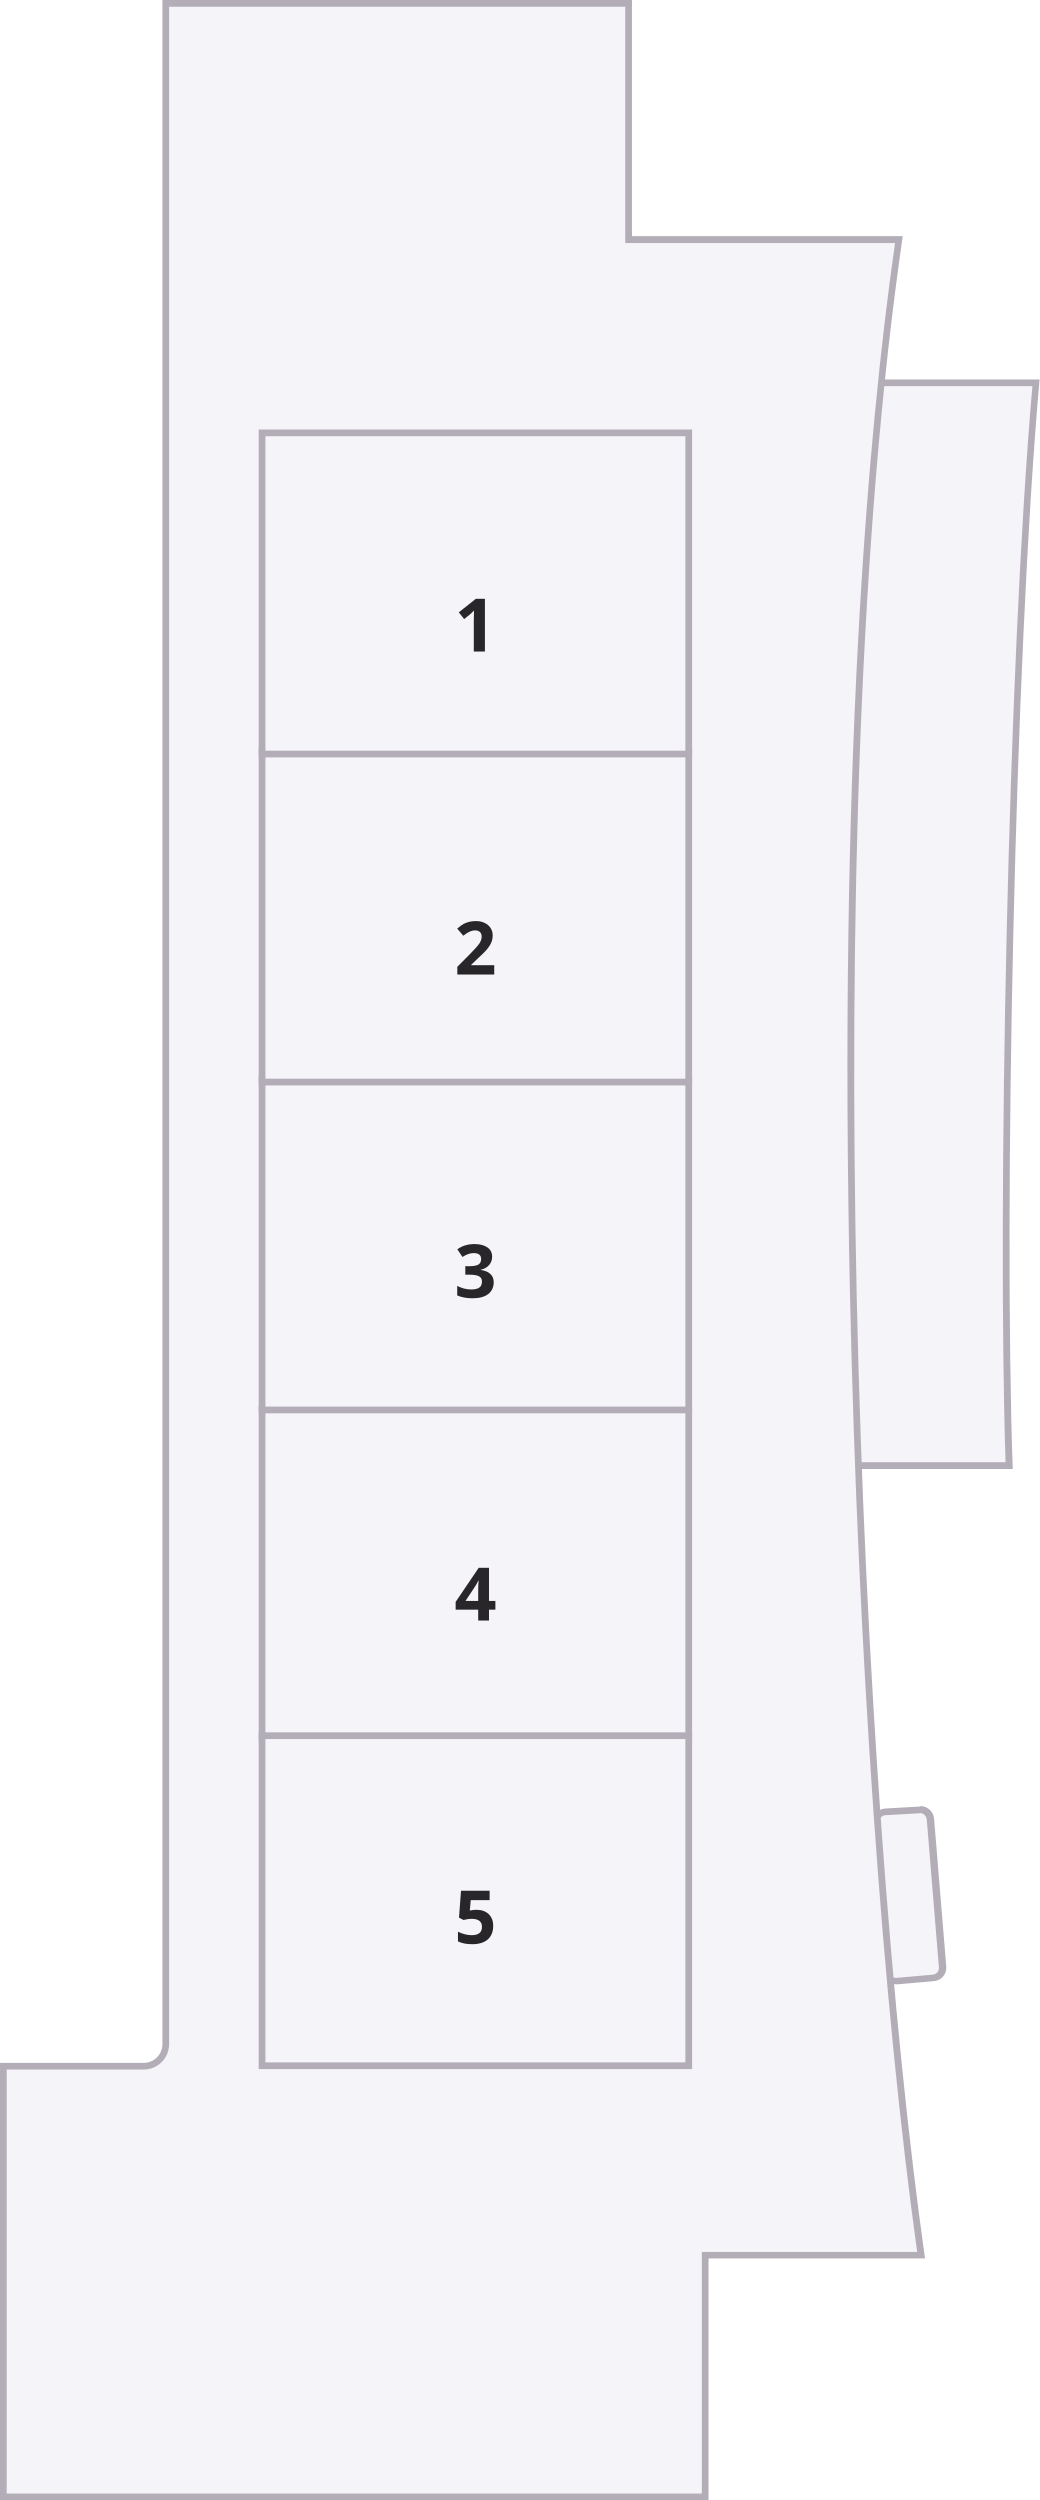
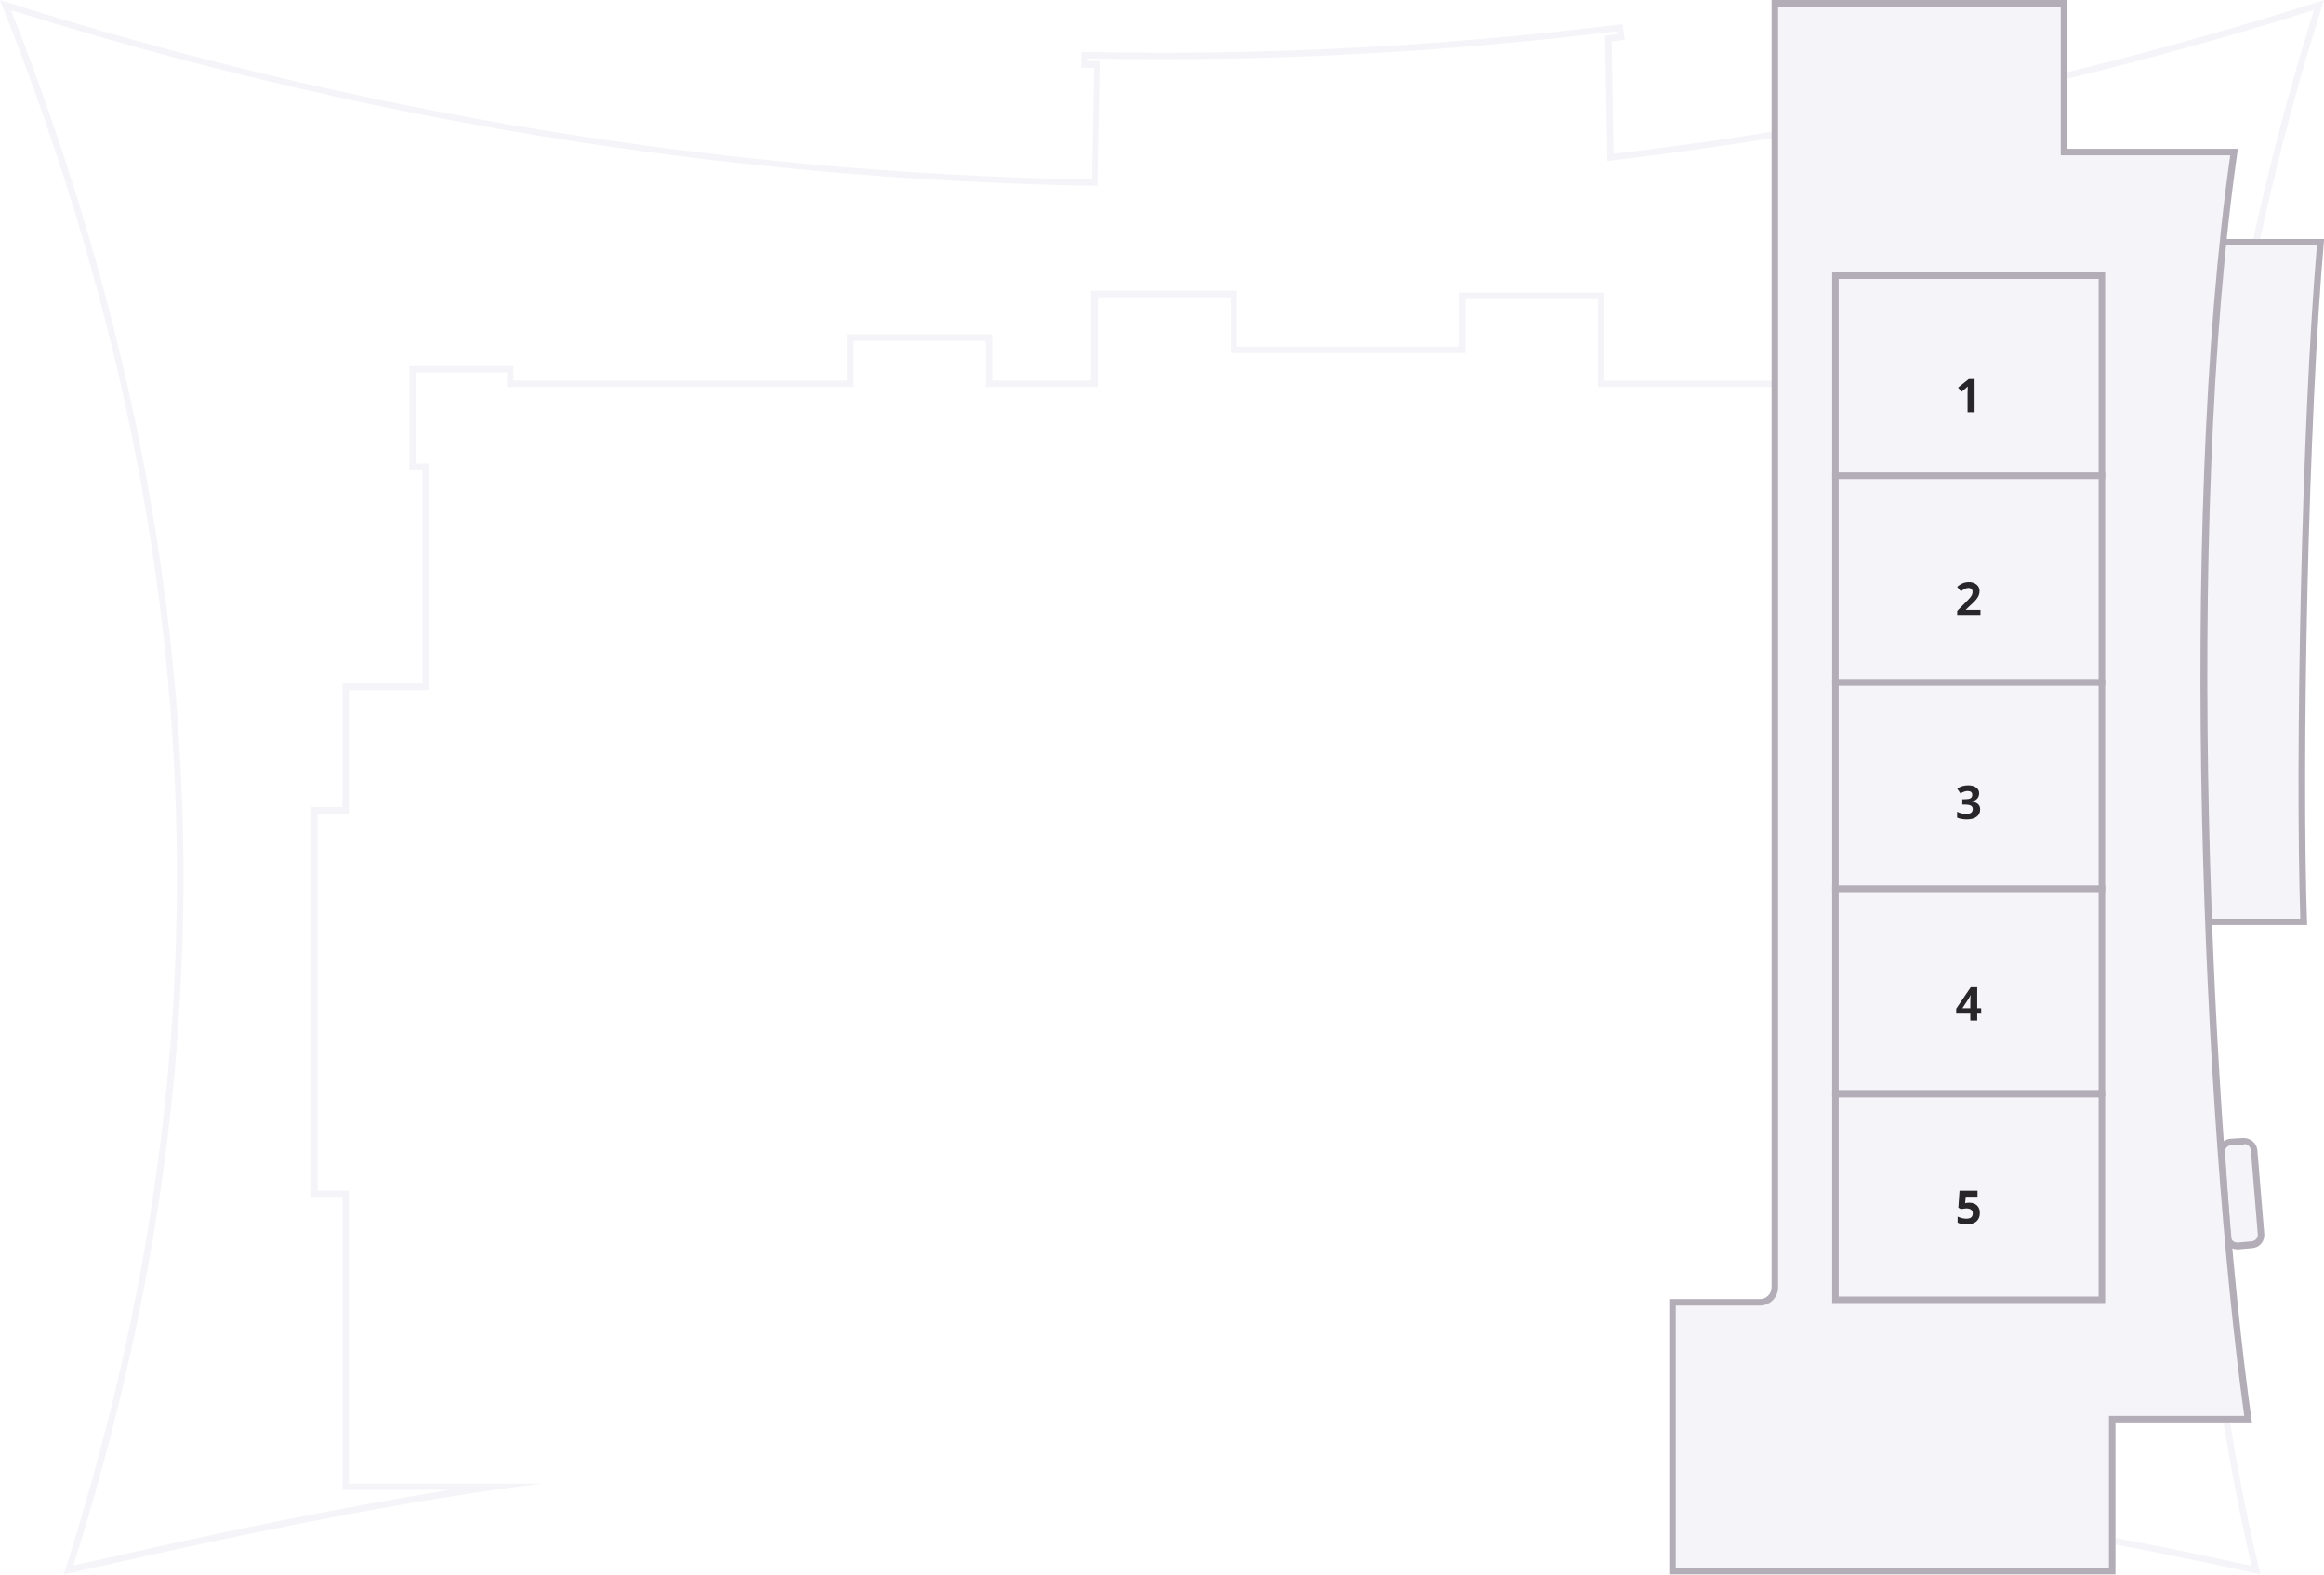
- <svg xmlns="http://www.w3.org/2000/svg" id="map" viewBox="0 0 154.94 372.53">
+ <svg xmlns="http://www.w3.org/2000/svg" id="map" viewBox="0 0 357.6 242.21">
  <defs>
-     <style>.cls-1{fill:#f5f4f8;}.cls-2{fill:#b3adb8;}.cls-3{font-size:11px;fill:#282629;font-family:OpenSans-Semibold, Open Sans;font-weight:700;}</style>
+     <style>.cls-1{fill:#f5f4f8;}.cls-2{fill:#b3adb8;}.cls-3{font-size:7.15px;fill:#282629;font-family:OpenSans-Semibold, Open Sans;font-weight:700;}</style>
  </defs>
-   <path class="cls-1" d="M119,218.4V57h35.38c-3.72,42.08-5.3,123.38-4,161.35Z" />
-   <path class="cls-2" d="M153.84,57.54c-3.67,42.06-5.23,122.31-4,160.35H119.51V57.54h34.33m1.09-1H118.51V218.9h32.4c-1.36-38.45.26-120.28,4-162.35Z" />
-   <path class="cls-1" d="M133.5,295.15a1.46,1.46,0,0,1-1.45-1.36l-1.51-22.26a1.48,1.48,0,0,1,1.39-1.58l5.09-.29a1.58,1.58,0,0,1,1.63,1.42l1.81,22a1.52,1.52,0,0,1-1.37,1.63l-5.45.48Z" />
-   <path class="cls-2" d="M137.1,270.16a1.07,1.07,0,0,1,1,1l1.81,22a1,1,0,0,1-.92,1.09l-5.45.48h-.09a1,1,0,0,1-1-.89L131,271.49a1,1,0,0,1,.92-1l5.09-.29h.06m0-1H137l-5.09.29a2,2,0,0,0-1.86,2.11l1.51,22.26a2,2,0,0,0,2,1.83h.18l5.45-.48A2,2,0,0,0,141,293l-1.81-22a2.07,2.07,0,0,0-2-1.88Z" />
-   <path class="cls-1" d="M.5,372V307.89H21.42a3.29,3.29,0,0,0,3.28-3.28V.5h69V35.72h40.27c-12.92,89.33-6.4,231.42,3.32,300.34H105.08v36Z" />
-   <path class="cls-2" d="M93.17,1V36.22h40.2c-4.06,28.35-8.44,78.39-6.7,157.25,1.16,52.53,4.9,105.52,10,142.1H104.58v36H1V308.39H21.42a3.79,3.79,0,0,0,3.78-3.78V1h68m1-1h-70V304.61a2.79,2.79,0,0,1-2.78,2.78H0v65.14H105.58v-36h32.26c-9.75-68.62-16.27-212.58-3.32-301.34H94.17V0Zm40.35,35.22h0Z" />
+   <g id="clickable-Outdoor_Canopies" data-name="clickable-Outdoor Canopies">
+     <path class="cls-1" d="M356.06,1.54C343,43.1,336.26,88.73,336,137.19c-.21,36.69,3.6,74.37,10.46,103.71l-1.39-.3c-7.87-1.74-16.4-3.45-26.08-5.21-.74-.18-15.15-3.61-29.28-6.18l24.62-.06h1V180.23H311V161.49h-8.49V108.69h8.16V76.3H298.49v-23H280.26v5.26H246.83V45H224.47v8.33H190.33v-8.6H167.89V58.54H152.69v-7.1H130.33v7.1H79V56.32H63v16h2v32.83H52.7v19H47.89v60H52.7v45.08H69.16c-15.49,2.46-34.46,6.26-56.61,11.35l-1.26.27c11.3-35.82,16.85-70.22,16.94-105.12.12-44.09-8.8-89.22-26.52-134.16a589.73,589.73,0,0,0,166.18,27l1,0,0-1,.33-17.19,0-1-1,0h-.95V9c3.81.08,7.66.11,11.46.11a574.49,574.49,0,0,0,70-4.29l.06.45h0l-.91.1-.9.11,0,.9.33,17.29,0,1.1,1.1-.13A588.41,588.41,0,0,0,356.06,1.54M357.6,0A584.74,584.74,0,0,1,248.29,23.66L248,6.37l2-.23-.33-2.44a570.84,570.84,0,0,1-70.81,4.41q-6.22,0-12.43-.13l-.06,2.44,2,0-.33,17.19A586,586,0,0,1,0,0C40,100,29.33,181.24,9.81,242.21l2.95-.63c28.16-6.46,52.55-11.16,70.66-13.33H53.7V183.17H48.89v-58H53.7v-19H66V71.31H64v-14H78v2.23h53.37v-7.1h20.36v7.1h17.21V45.73h20.44v8.6h36.13V46h20.36V59.54h35.43V54.29h16.24v23h12.15v30.4h-8.16v54.79H310v18.74h4.34v46.93l-37,.1c16.92,2.23,41.44,8.12,41.44,8.12,8.72,1.58,17.42,3.29,26.07,5.21l2.95.63C335.7,191.83,327.8,93.3,357.6,0Z" />
+   </g>
+   <path class="cls-1" d="M334.42,141.82V37.26h22.63c-2.4,27.36-3.42,79.85-2.59,104.56Z" />
+   <path class="cls-2" d="M356.51,37.76c-2.35,27.32-3.36,78.79-2.56,103.56h-19V37.76h21.59m1.09-1H333.92V142.32H355c-.88-25,.17-78.2,2.62-105.56Z" />
+   <path class="cls-1" d="M344.3,191.67a1.46,1.46,0,0,1-1.45-1.36L342,177.23a1.48,1.48,0,0,1,1.39-1.58l1.92-.11a1.58,1.58,0,0,1,1.63,1.42L348,189.84a1.52,1.52,0,0,1-1.37,1.63l-2.15.19Z" />
+   <path class="cls-2" d="M345.35,176a1.07,1.07,0,0,1,1,1l1.06,12.88a1,1,0,0,1-.92,1.09l-2.15.19h-.09a1,1,0,0,1-1-.89l-.89-13.08a1,1,0,0,1,.92-1l1.91-.11h.06m0-1h-.12l-1.91.11a2,2,0,0,0-1.86,2.11l.89,13.08a2,2,0,0,0,2,1.83h.18l2.15-.19a2,2,0,0,0,1.83-2.17l-1.06-12.88a2.07,2.07,0,0,0-2-1.88Z" />
+   <path class="cls-1" d="M257.36,241.71V200.36h13.43a2.31,2.31,0,0,0,2.31-2.31V.5h44.49V23.4h26.16c-8.35,58-4.14,150.08,2.16,194.93H325v23.38Z" />
+   <path class="cls-2" d="M317.09,1V23.9h26.08c-8.21,57.86-4.08,149,2.16,193.93H324.51v23.38H257.86V200.86h12.93a2.81,2.81,0,0,0,2.81-2.81V1h43.49m1-1H272.6V198.05a1.81,1.81,0,0,1-1.81,1.81H256.86v42.35h68.65V218.83h21c-6.34-44.62-10.58-138.22-2.16-195.93H318.09V0Zm26.24,22.9h0Z" />
  <g id="clickable-Meeting_Room_5" data-name="clickable-Meeting Room 5">
-     <rect class="cls-1" x="39.05" y="210" width="63.58" height="48.96" />
-     <path class="cls-2" d="M102.13,210.5v48H39.55v-48h62.58m1-1H38.55v50h64.58v-50Z" />
+     <rect class="cls-1" x="282.43" y="136.72" width="40.99" height="31.48" />
+     <path class="cls-2" d="M322.92,137.22V167.7h-40V137.22h40m1-1h-42V168.7h42V136.22Z" />
  </g>
  <g id="clickable-Meeting_Room_4" data-name="clickable-Meeting Room 4">
-     <rect class="cls-1" x="39.05" y="258.64" width="63.58" height="49.18" />
-     <path class="cls-2" d="M102.13,259.14v48.18H39.55V259.14h62.58m1-1H38.55v50.18h64.58V258.14Z" />
+     <rect class="cls-1" x="282.43" y="168.34" width="40.99" height="31.63" />
+     <path class="cls-2" d="M322.92,168.84v30.63h-40V168.84h40m1-1h-42v32.63h42V167.84Z" />
  </g>
  <g id="clickable-Meeting_Room_3" data-name="clickable-Meeting Room 3">
-     <rect class="cls-1" x="39.05" y="160.74" width="63.58" height="49.35" />
-     <path class="cls-2" d="M102.13,161.24V209.6H39.55V161.24h62.58m1-1H38.55V210.6h64.58V160.24Z" />
+     <rect class="cls-1" x="282.43" y="104.98" width="40.99" height="31.74" />
+     <path class="cls-2" d="M322.92,105.48v30.74h-40V105.48h40m1-1h-42v32.74h42V104.48Z" />
  </g>
  <g id="clickable-Meeting_Room_2" data-name="clickable-Meeting Room 2">
-     <rect class="cls-1" x="39.05" y="111.82" width="63.58" height="49.42" />
-     <path class="cls-2" d="M102.13,112.32v48.42H39.55V112.32h62.58m1-1H38.55v50.42h64.58V111.32Z" />
+     <rect class="cls-1" x="282.43" y="73.19" width="40.99" height="31.78" />
+     <path class="cls-2" d="M322.92,73.69v30.78h-40V73.69h40m1-1h-42v32.78h42V72.69Z" />
  </g>
  <g id="clickable-Meeting_Room_1" data-name="clickable-Meeting Room 1">
-     <rect class="cls-1" x="39.05" y="64.5" width="63.58" height="47.86" />
-     <path class="cls-2" d="M102.13,65v46.86H39.55V65h62.58m1-1H38.55v48.86h64.58V64Z" />
+     <rect class="cls-1" x="282.43" y="42.41" width="40.99" height="30.77" />
+     <path class="cls-2" d="M322.92,42.91V72.68h-40V42.91h40m1-1h-42V73.68h42V41.91Z" />
  </g>
-   <text class="cls-3" transform="translate(67.71 97.09)">1</text>
-   <text class="cls-3" transform="translate(67.71 145.22)">2</text>
-   <text class="cls-3" transform="translate(67.71 193.35)">3</text>
-   <text class="cls-3" transform="translate(67.71 241.48)">4</text>
-   <text class="cls-3" transform="translate(67.71 289.6)">5</text>
+   <text class="cls-3" transform="translate(300.88 63.42)">1</text>
+   <text class="cls-3" transform="translate(300.88 94.73)">2</text>
+   <text class="cls-3" transform="translate(300.88 126)">3</text>
+   <text class="cls-3" transform="translate(300.88 157)">4</text>
+   <text class="cls-3" transform="translate(300.88 188.3)">5</text>
</svg>
